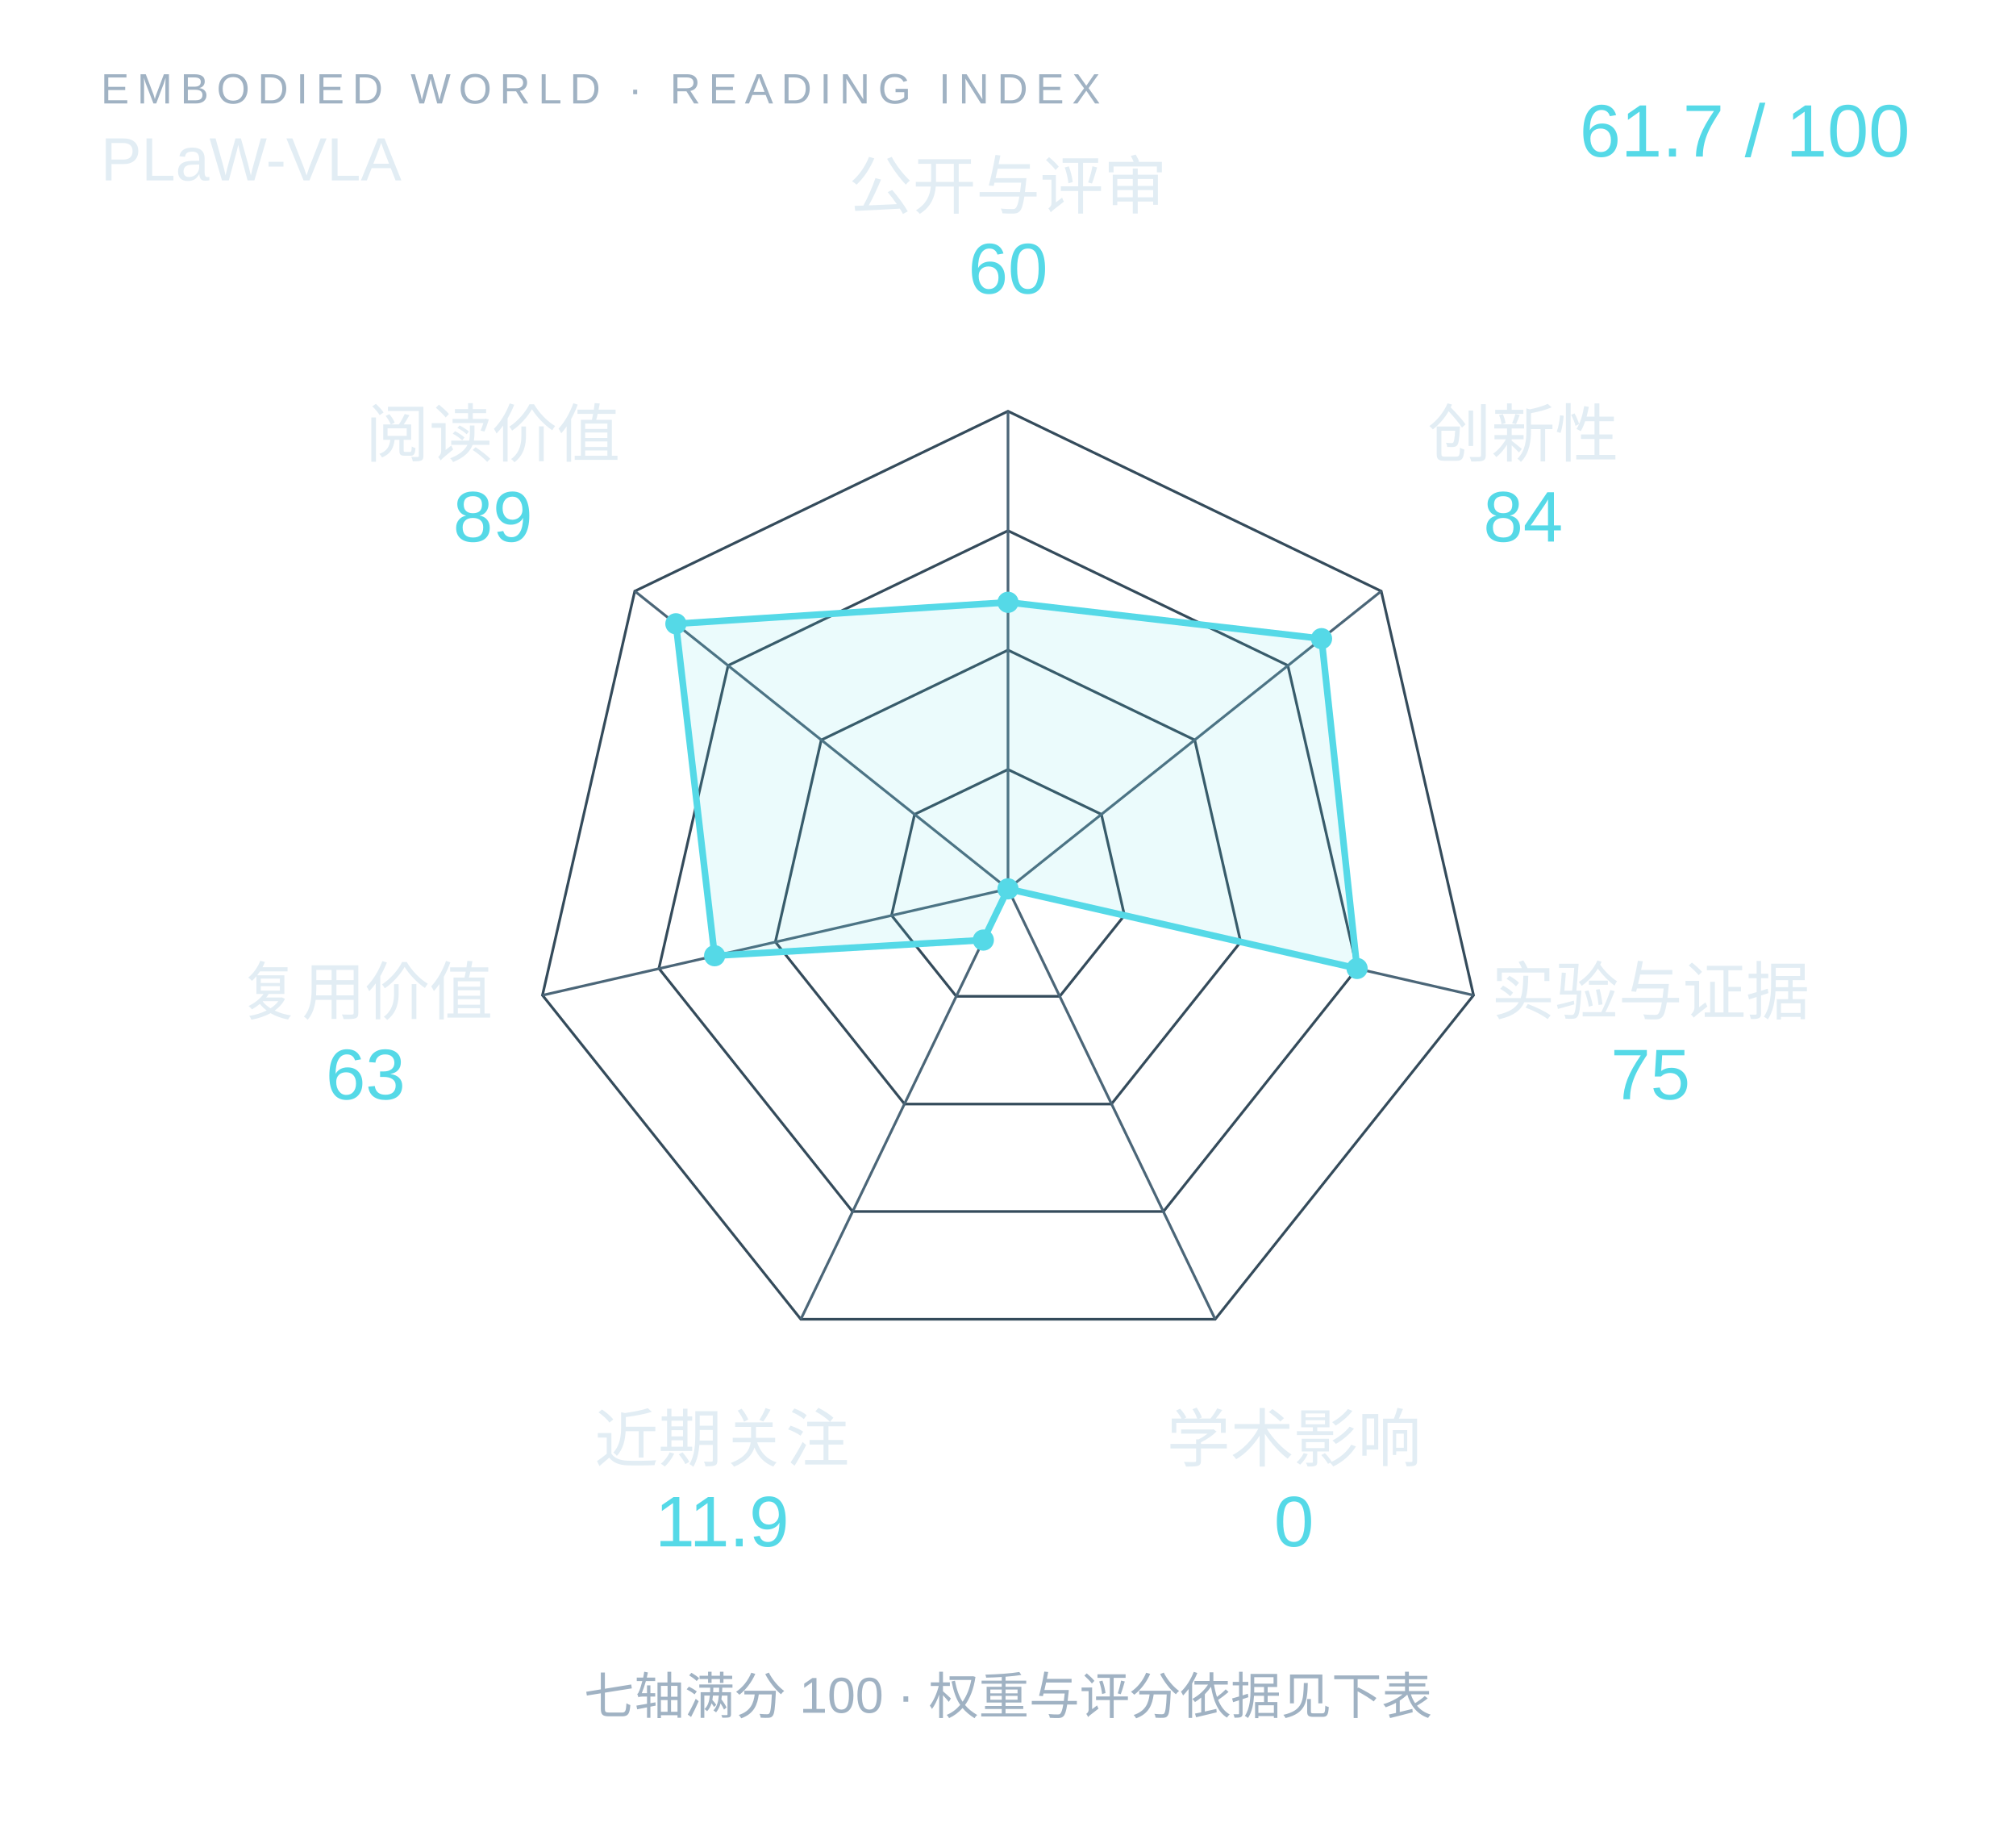
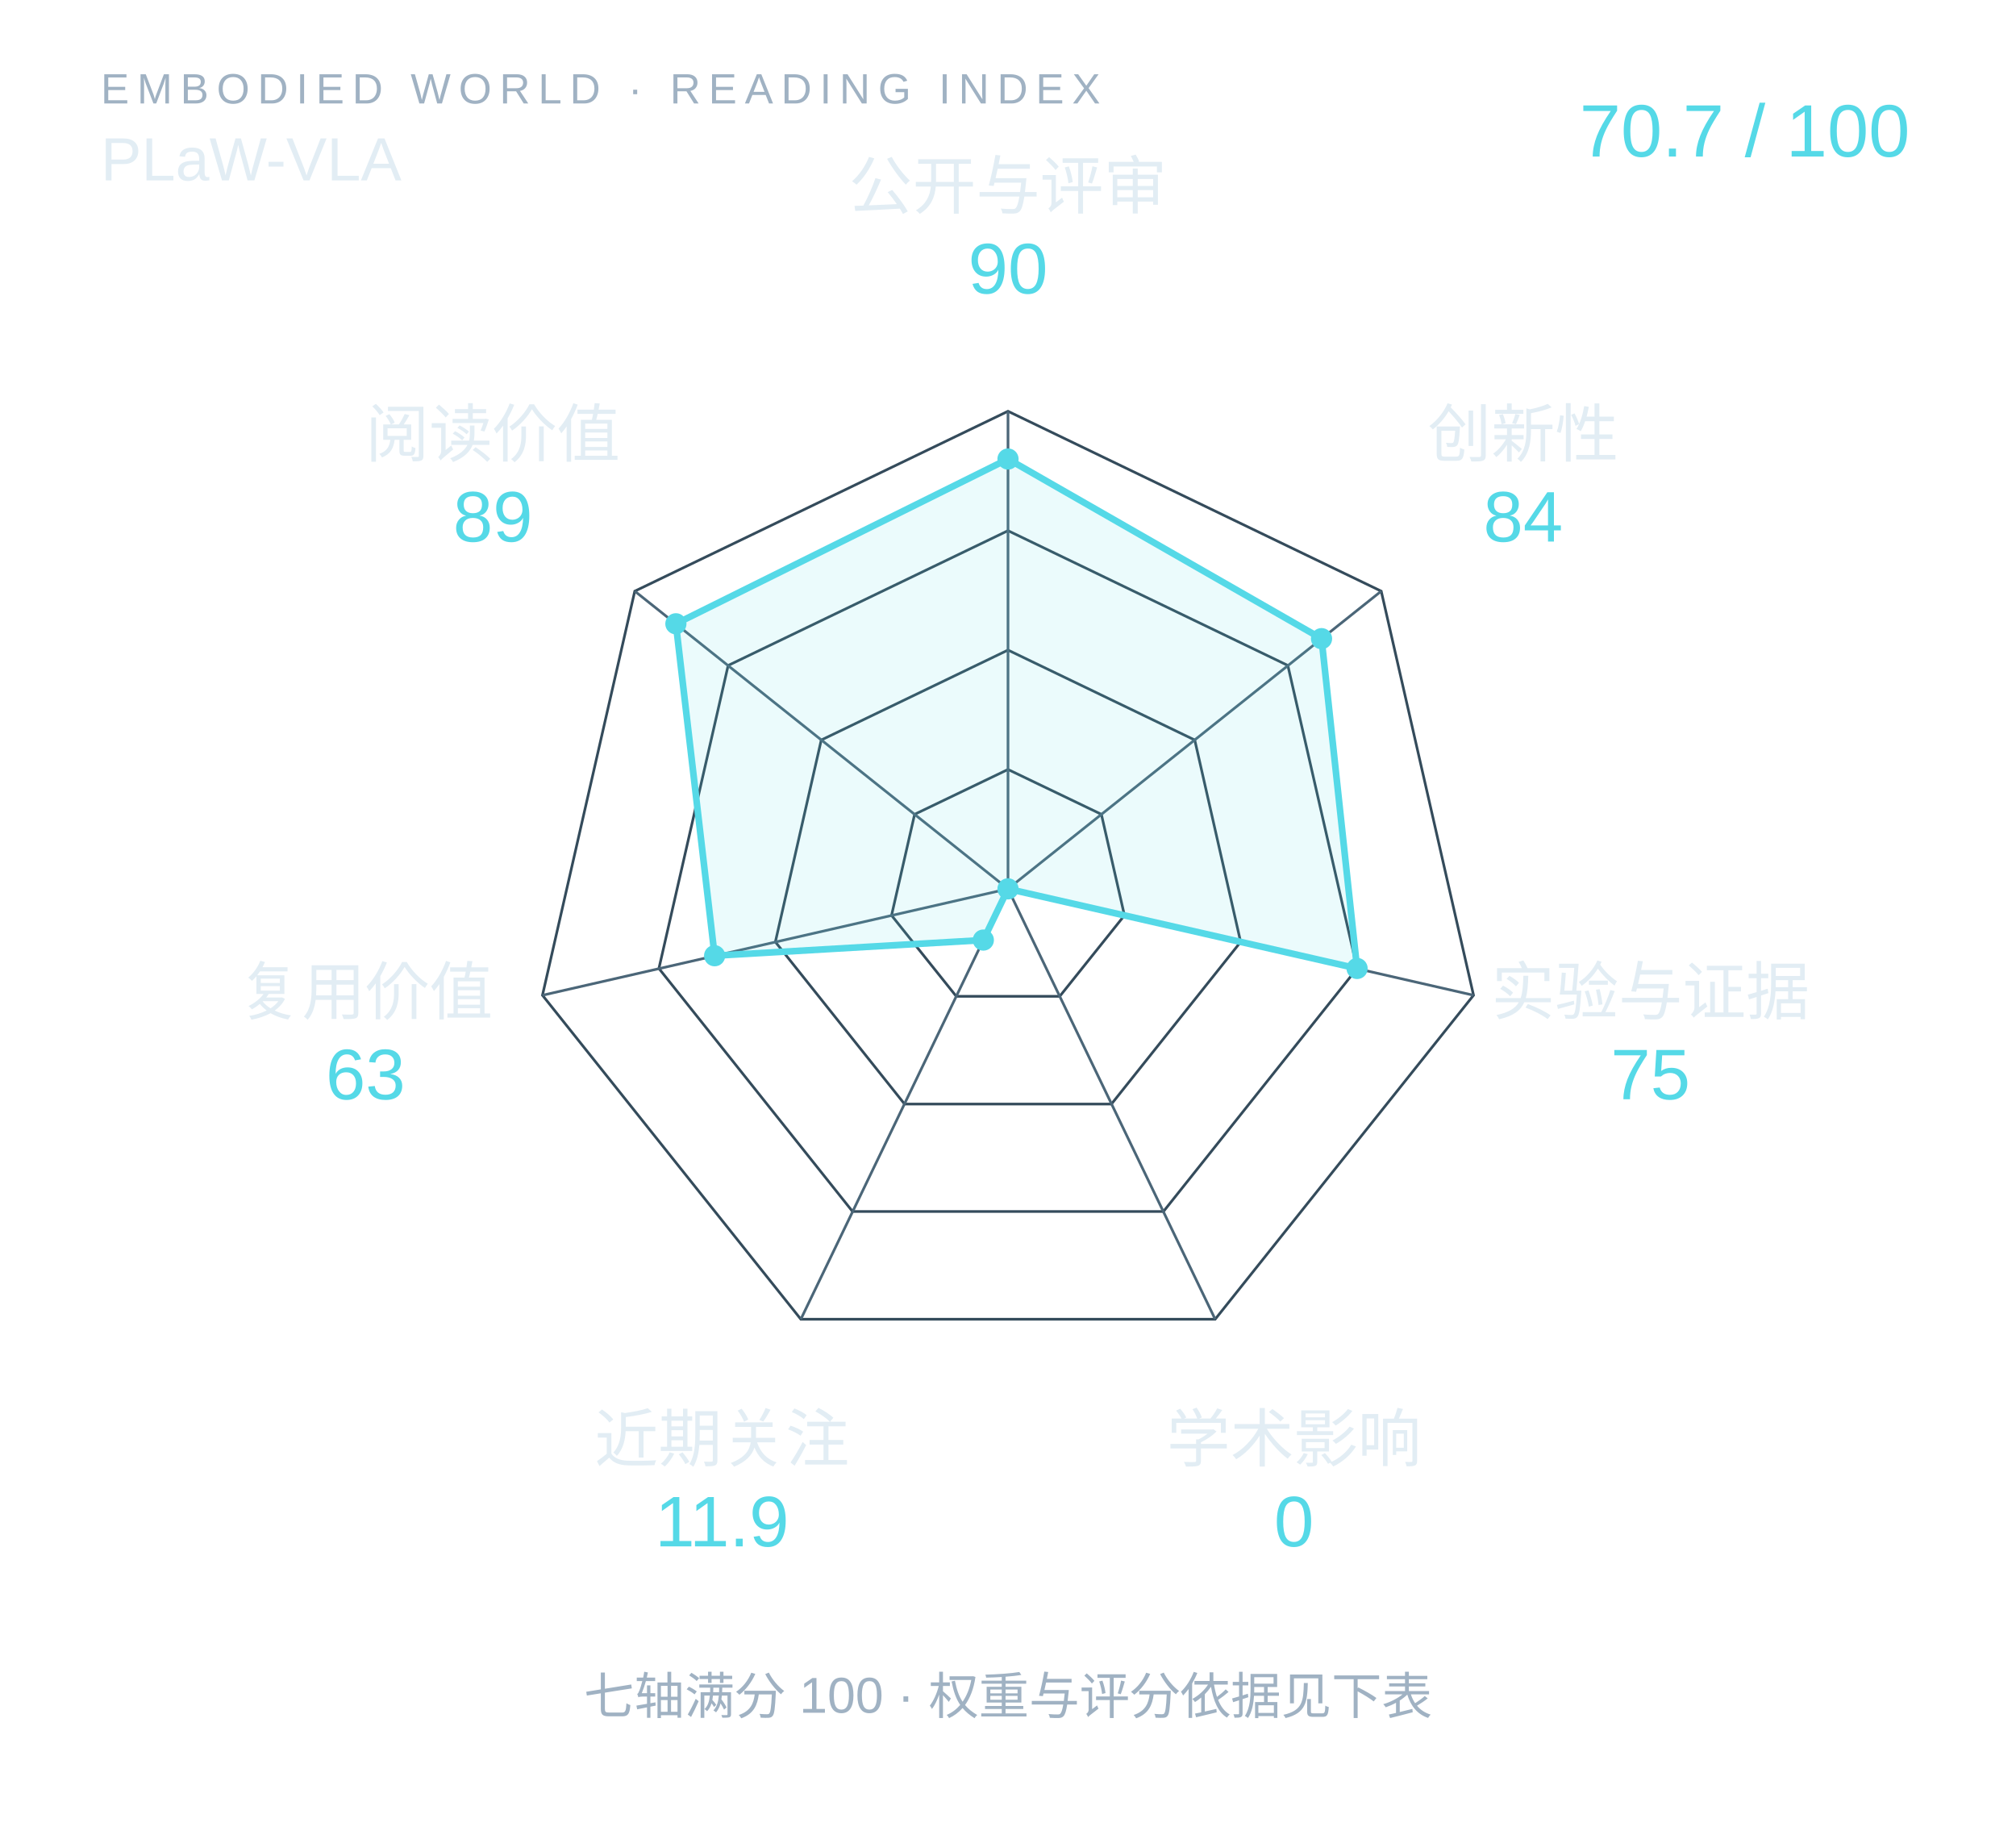
<svg xmlns="http://www.w3.org/2000/svg" width="760" height="690" viewBox="0 0 760 690" role="img">
  <g font-family="Arial, PingFang SC, sans-serif" fill="#e2edf4">
    <text x="38" y="39" font-size="16" letter-spacing="3" fill="#a0b2c3">EMBODIED WORLD · READING INDEX</text>
    <text x="38" y="68" font-size="23">PLaW-VLA</text>
-     <text x="720" y="59" font-size="28" text-anchor="end" fill="#55d9e7">61.7 / 100</text>
+     <text x="720" y="59" font-size="28" text-anchor="end" fill="#55d9e7">70.7 / 100</text>
    <polygon points="380.0,290.0 415.2,306.9 423.9,345.0 399.5,375.5 360.5,375.5 336.1,345.0 344.8,306.9" fill="none" stroke="#344b5b" stroke-width="1" />
    <polygon points="380.0,245.0 450.4,278.9 467.7,355.0 419.0,416.1 341.0,416.1 292.3,355.0 309.6,278.9" fill="none" stroke="#344b5b" stroke-width="1" />
    <polygon points="380.0,200.0 485.5,250.8 511.6,365.0 438.6,456.6 321.4,456.6 248.4,365.0 274.5,250.8" fill="none" stroke="#344b5b" stroke-width="1" />
    <polygon points="380.0,155.0 520.7,222.8 555.5,375.1 458.1,497.2 301.9,497.2 204.5,375.1 239.3,222.8" fill="none" stroke="#344b5b" stroke-width="1" />
    <line x1="380" y1="335" x2="380.0" y2="155.0" stroke="#4b6678" stroke-width="1" />
    <line x1="380" y1="335" x2="520.7" y2="222.8" stroke="#4b6678" stroke-width="1" />
    <line x1="380" y1="335" x2="555.5" y2="375.1" stroke="#4b6678" stroke-width="1" />
    <line x1="380" y1="335" x2="458.1" y2="497.2" stroke="#4b6678" stroke-width="1" />
    <line x1="380" y1="335" x2="301.9" y2="497.2" stroke="#4b6678" stroke-width="1" />
    <line x1="380" y1="335" x2="204.5" y2="375.1" stroke="#4b6678" stroke-width="1" />
    <line x1="380" y1="335" x2="239.3" y2="222.8" stroke="#4b6678" stroke-width="1" />
-     <polygon points="380.0,227.0 498.2,240.7 511.6,365.0 380.0,335.0 370.7,354.3 269.4,360.2 254.8,235.1" fill="#55d9e7" fill-opacity=".12" stroke="#55d9e7" stroke-width="2.5" stroke-linejoin="round" />
+     <polygon points="380.0,173.0 498.2,240.7 511.6,365.0 380.0,335.0 370.7,354.3 269.4,360.2 254.8,235.1" fill="#55d9e7" fill-opacity=".12" stroke="#55d9e7" stroke-width="2.5" stroke-linejoin="round" />
    <text x="380.0" y="78.6" font-size="24" text-anchor="middle">公开与评审</text>
-     <text x="380.0" y="110.6" font-size="27" fill="#55d9e7" text-anchor="middle">60</text>
-     <circle cx="380.0" cy="227.0" r="4" fill="#55d9e7" />
+     <text x="380.0" y="110.6" font-size="27" fill="#55d9e7" text-anchor="middle">90</text>
+     <circle cx="380.0" cy="173.0" r="4" fill="#55d9e7" />
    <text x="574.2" y="172.1" font-size="24" text-anchor="middle">创新性</text>
    <text x="574.2" y="204.1" font-size="27" fill="#55d9e7" text-anchor="middle">84</text>
    <circle cx="498.2" cy="240.7" r="4" fill="#55d9e7" />
    <text x="622.2" y="382.3" font-size="24" text-anchor="middle">实验与证据</text>
    <text x="622.2" y="414.3" font-size="27" fill="#55d9e7" text-anchor="middle">75</text>
    <circle cx="511.6" cy="365.0" r="4" fill="#55d9e7" />
    <text x="487.8" y="550.8" font-size="24" text-anchor="middle">学术影响</text>
    <text x="487.8" y="582.8" font-size="27" fill="#55d9e7" text-anchor="middle">0</text>
    <circle cx="380.0" cy="335.0" r="4" fill="#55d9e7" />
    <text x="272.2" y="550.8" font-size="24" text-anchor="middle">近期关注</text>
    <text x="272.2" y="582.8" font-size="27" fill="#55d9e7" text-anchor="middle">11.9</text>
    <circle cx="370.7" cy="354.3" r="4" fill="#55d9e7" />
    <text x="137.8" y="382.3" font-size="24" text-anchor="middle">复用价值</text>
    <text x="137.8" y="414.3" font-size="27" fill="#55d9e7" text-anchor="middle">63</text>
    <circle cx="269.4" cy="360.2" r="4" fill="#55d9e7" />
    <text x="185.8" y="172.1" font-size="24" text-anchor="middle">阅读价值</text>
    <text x="185.8" y="204.1" font-size="27" fill="#55d9e7" text-anchor="middle">89</text>
    <circle cx="254.8" cy="235.1" r="4" fill="#55d9e7" />
    <text x="380" y="646" font-size="19" text-anchor="middle" fill="#a0b2c3">七轴满分 100 · 权重与评分依据见下表</text>
  </g>
</svg>
